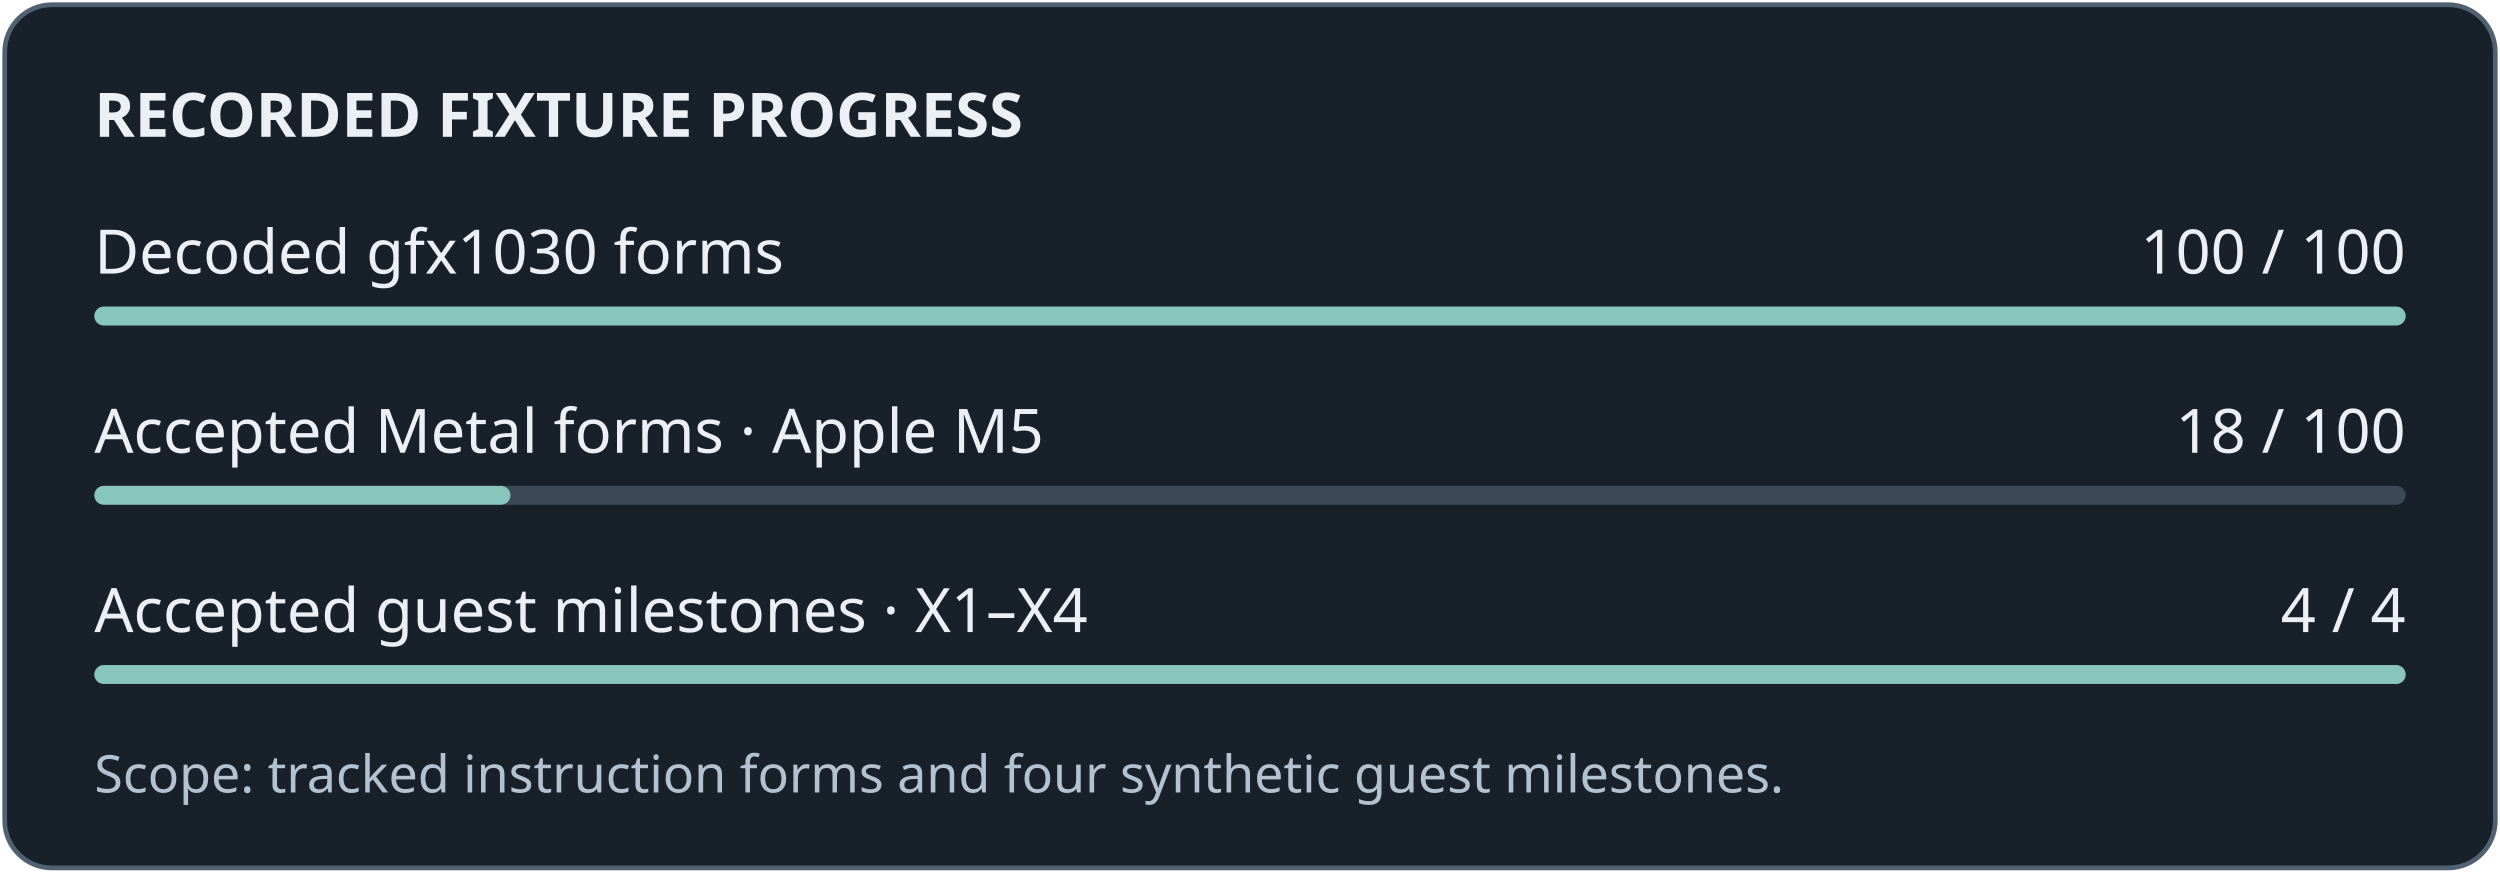
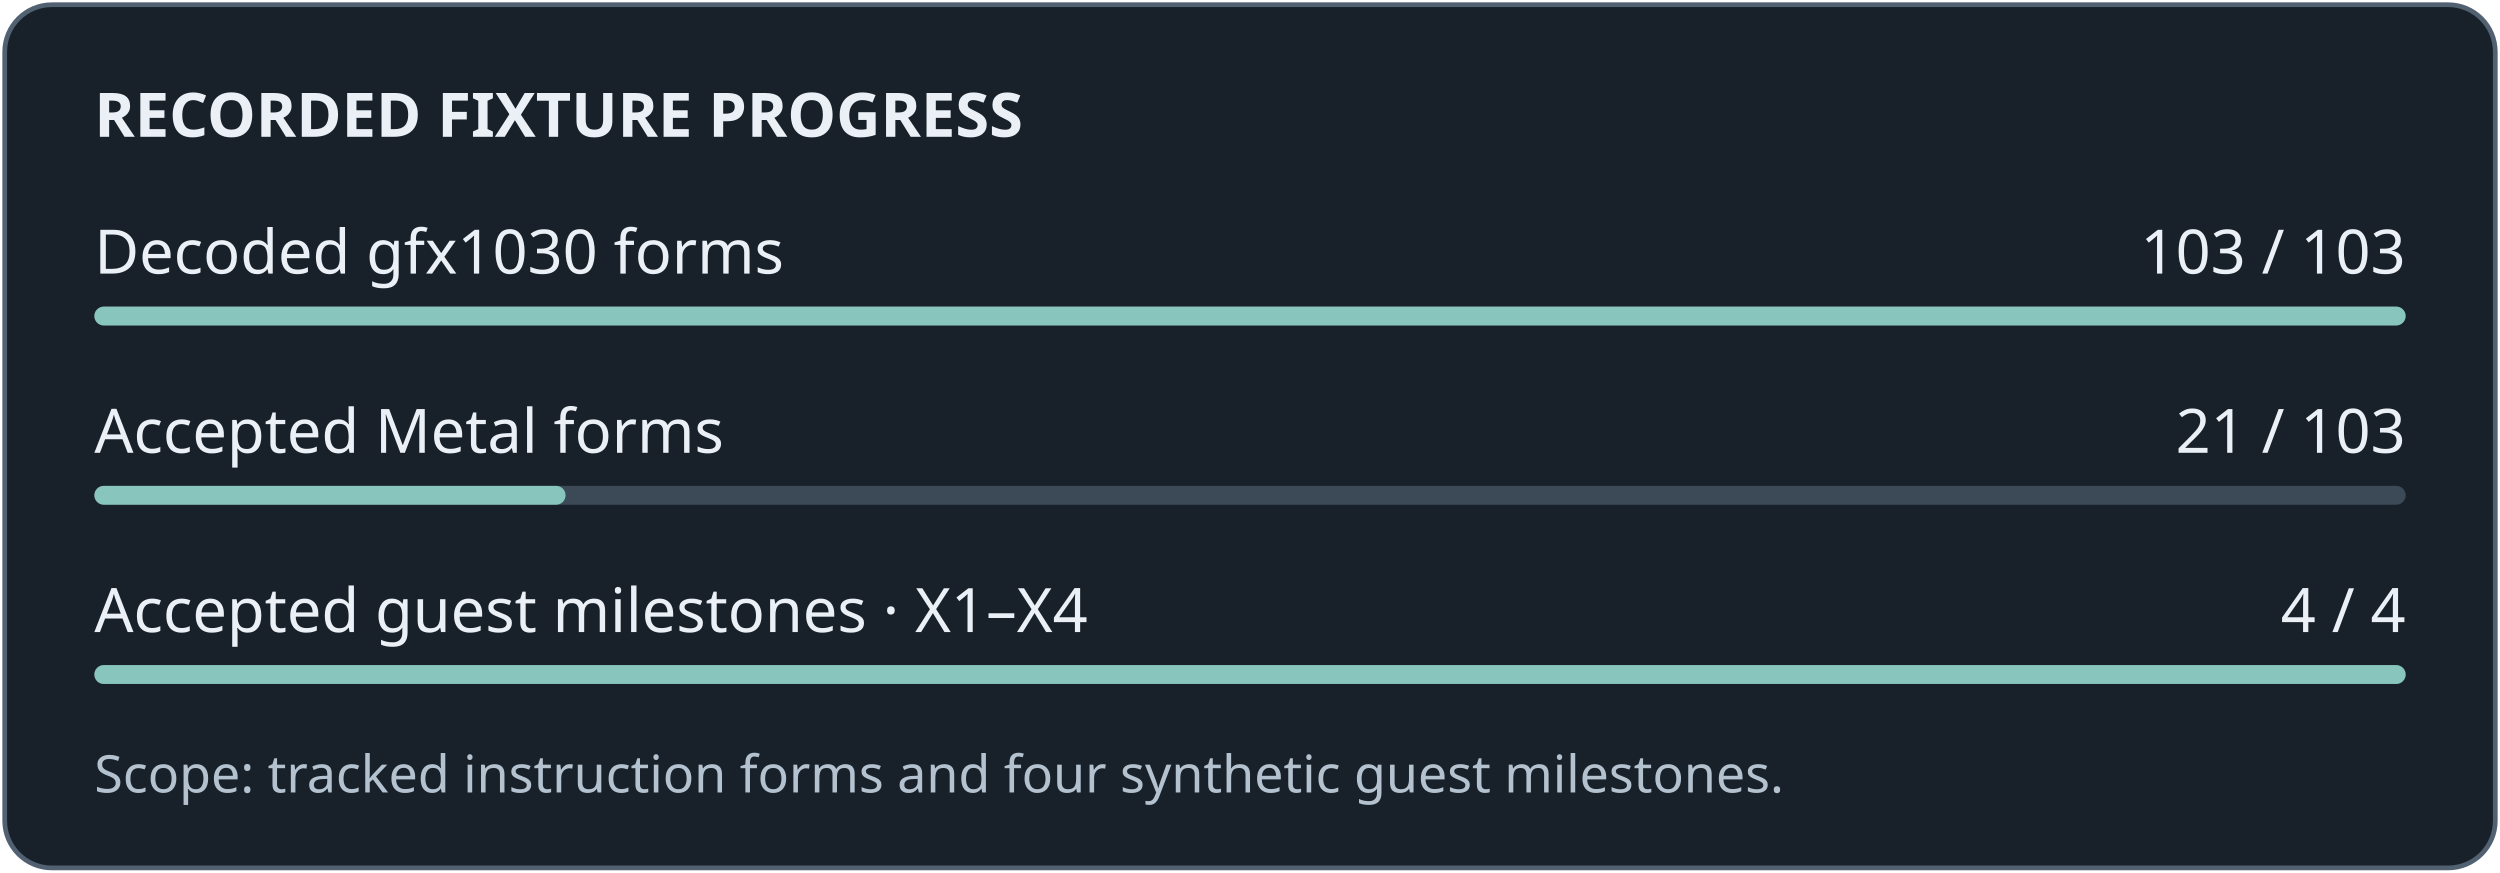
<svg xmlns="http://www.w3.org/2000/svg" width="530" height="185" viewBox="0 0 530 185" role="img" aria-labelledby="title description">
  <rect x="1" y="1" width="528" height="183" rx="10" fill="#18212a" stroke="#516171" />
  <g font-family="system-ui,sans-serif" fill="#eaf0f5">
    <text x="20" y="29" font-size="13" font-weight="700">RECORDED FIXTURE PROGRESS</text>
    <text x="20" y="58" font-size="13">Decoded gfx1030 forms</text>
-     <text x="510" y="58" font-size="13" text-anchor="end">100 / 100</text>
+     <text x="510" y="58" font-size="13" text-anchor="end">103 / 103</text>
    <rect x="20" y="65" width="490" height="4" rx="2" fill="#3c4a58" />
    <rect x="20" y="65" width="490.00" height="4" rx="2" fill="#88c6bd" />
-     <text x="20" y="96" font-size="13">Accepted Metal forms · Apple M5</text>
-     <text x="510" y="96" font-size="13" text-anchor="end">18 / 100</text>
+     <text x="20" y="96" font-size="13">Accepted Metal forms</text>
+     <text x="510" y="96" font-size="13" text-anchor="end">21 / 103</text>
    <rect x="20" y="103" width="490" height="4" rx="2" fill="#3c4a58" />
-     <rect x="20" y="103" width="88.20" height="4" rx="2" fill="#88c6bd" />
+     <rect x="20" y="103" width="99.90" height="4" rx="2" fill="#88c6bd" />
    <text x="20" y="134" font-size="13">Accepted guest milestones · X1–X4</text>
    <text x="510" y="134" font-size="13" text-anchor="end">4 / 4</text>
    <rect x="20" y="141" width="490" height="4" rx="2" fill="#3c4a58" />
    <rect x="20" y="141" width="490.00" height="4" rx="2" fill="#88c6bd" />
    <text x="20" y="168" font-size="11" fill="#b4c2d0">Scope: tracked instruction forms and four synthetic guest milestones.</text>
  </g>
</svg>
